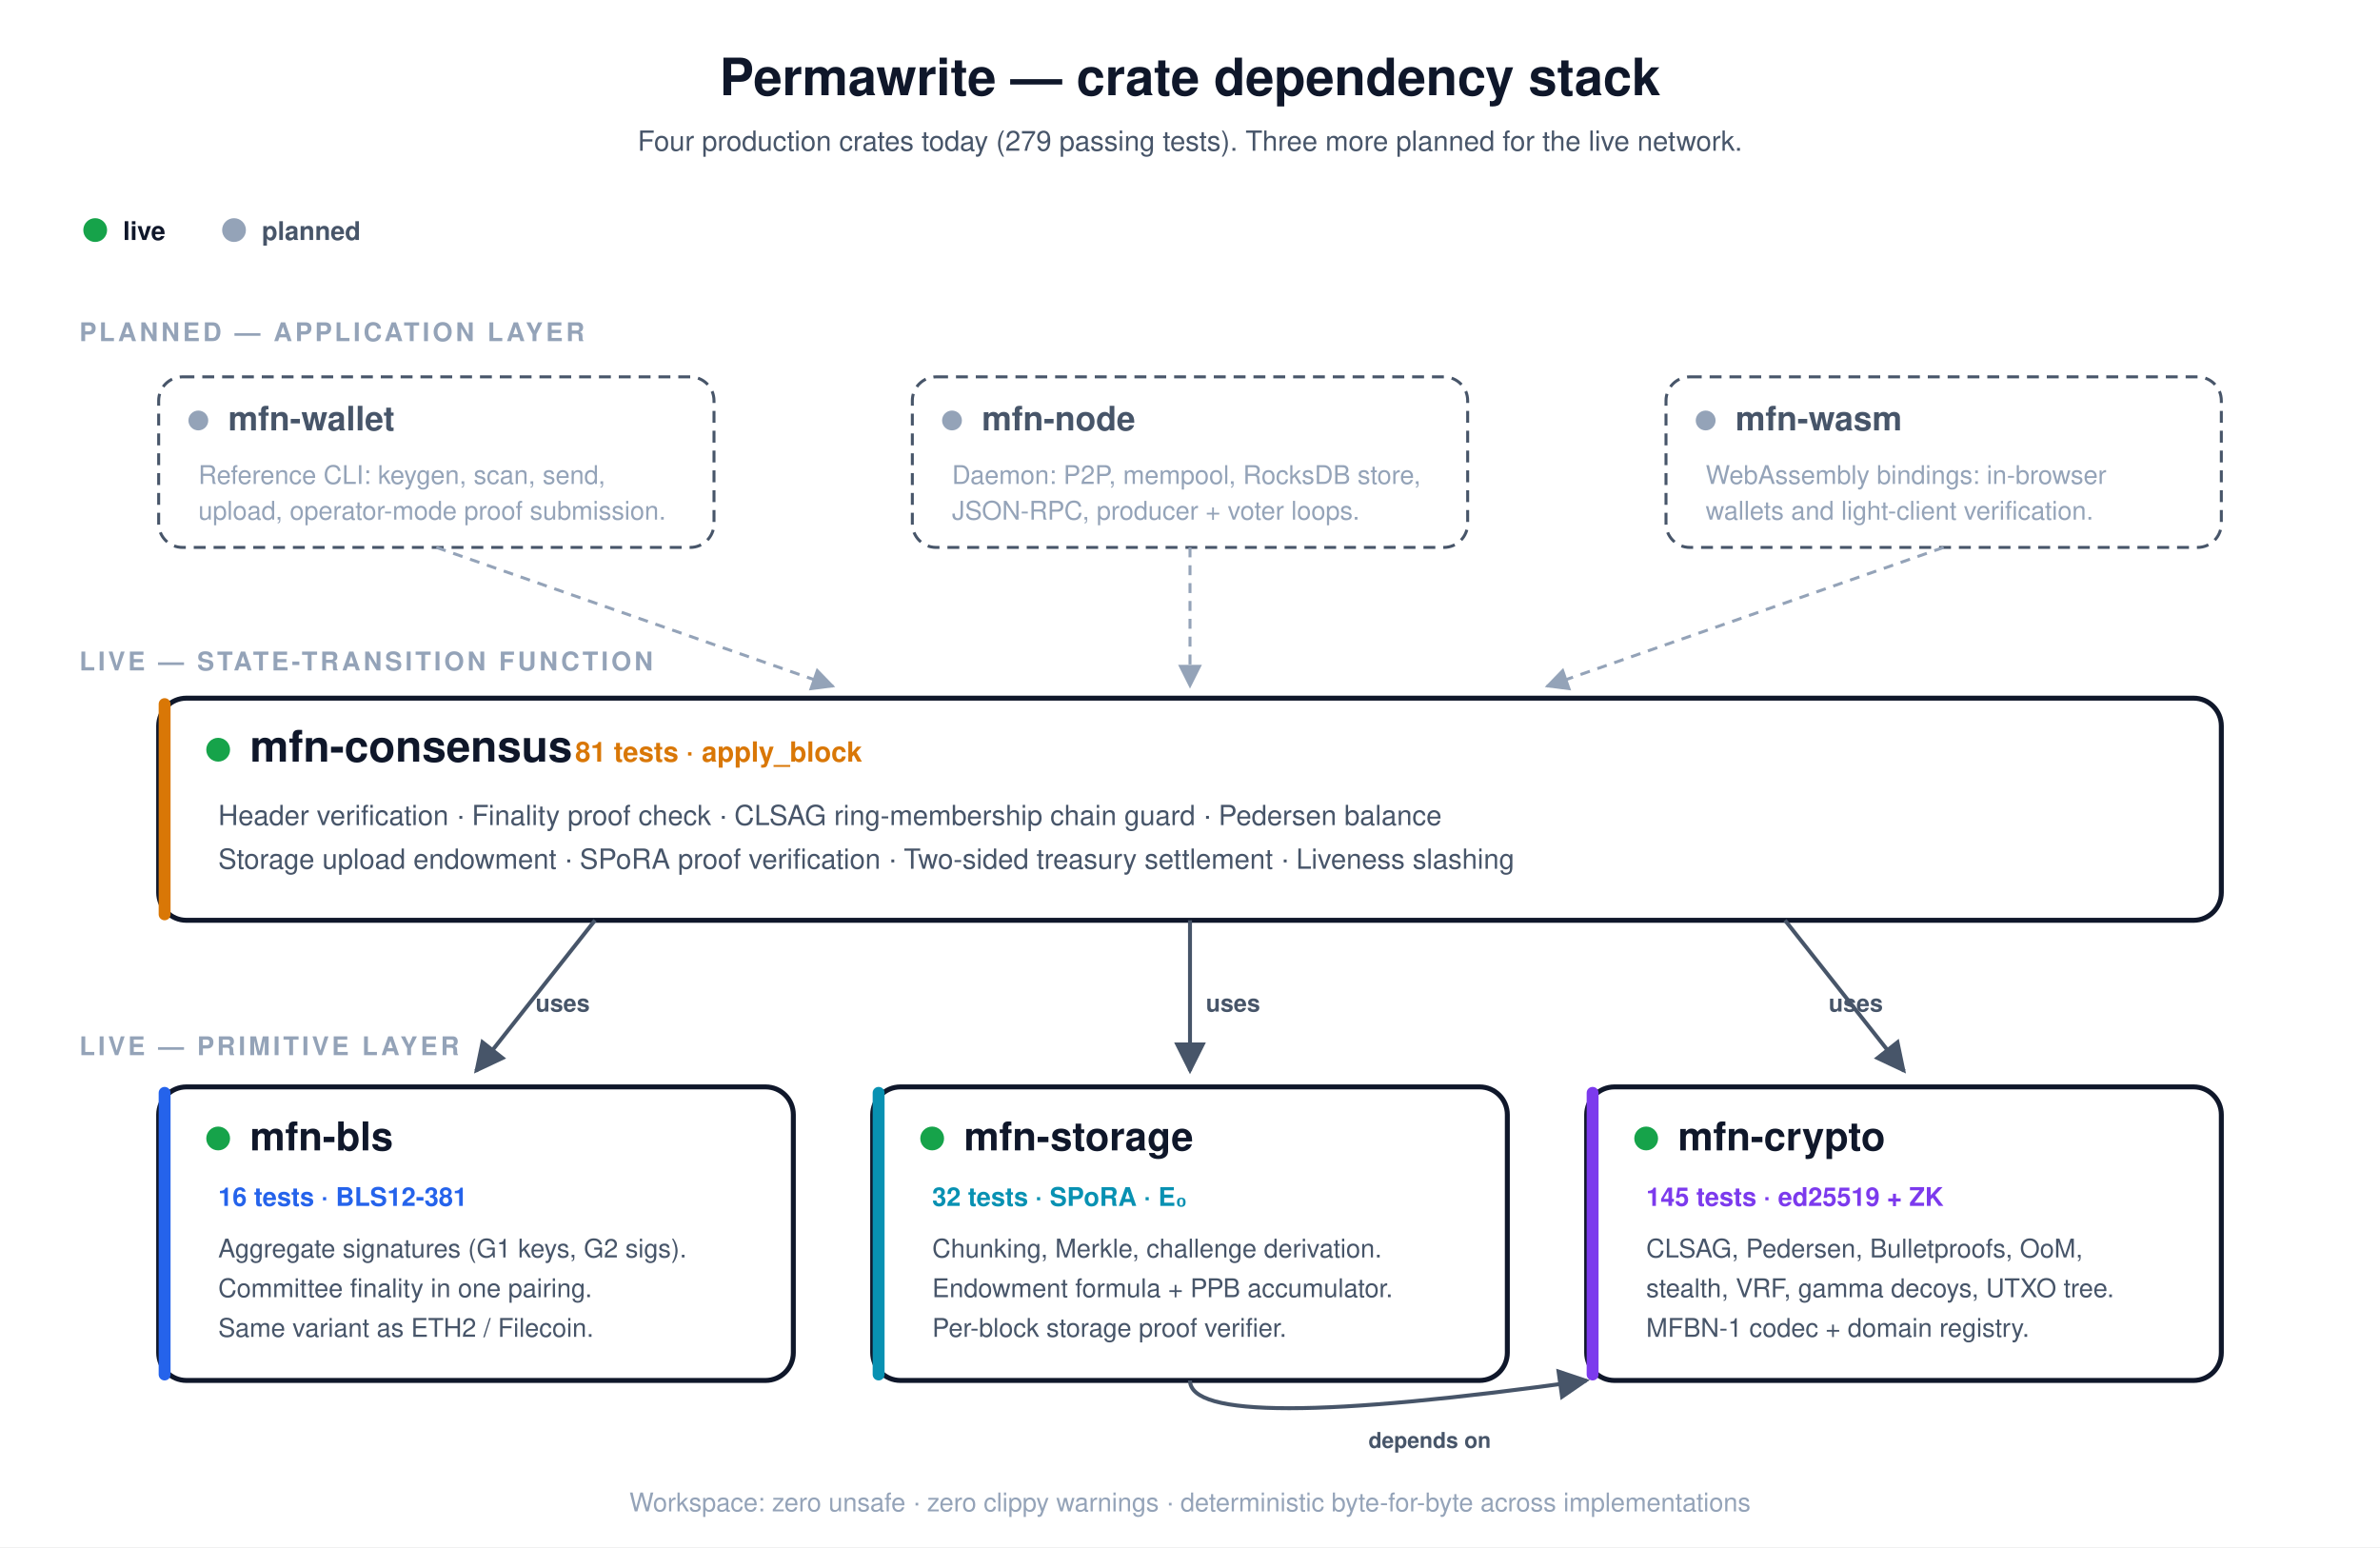
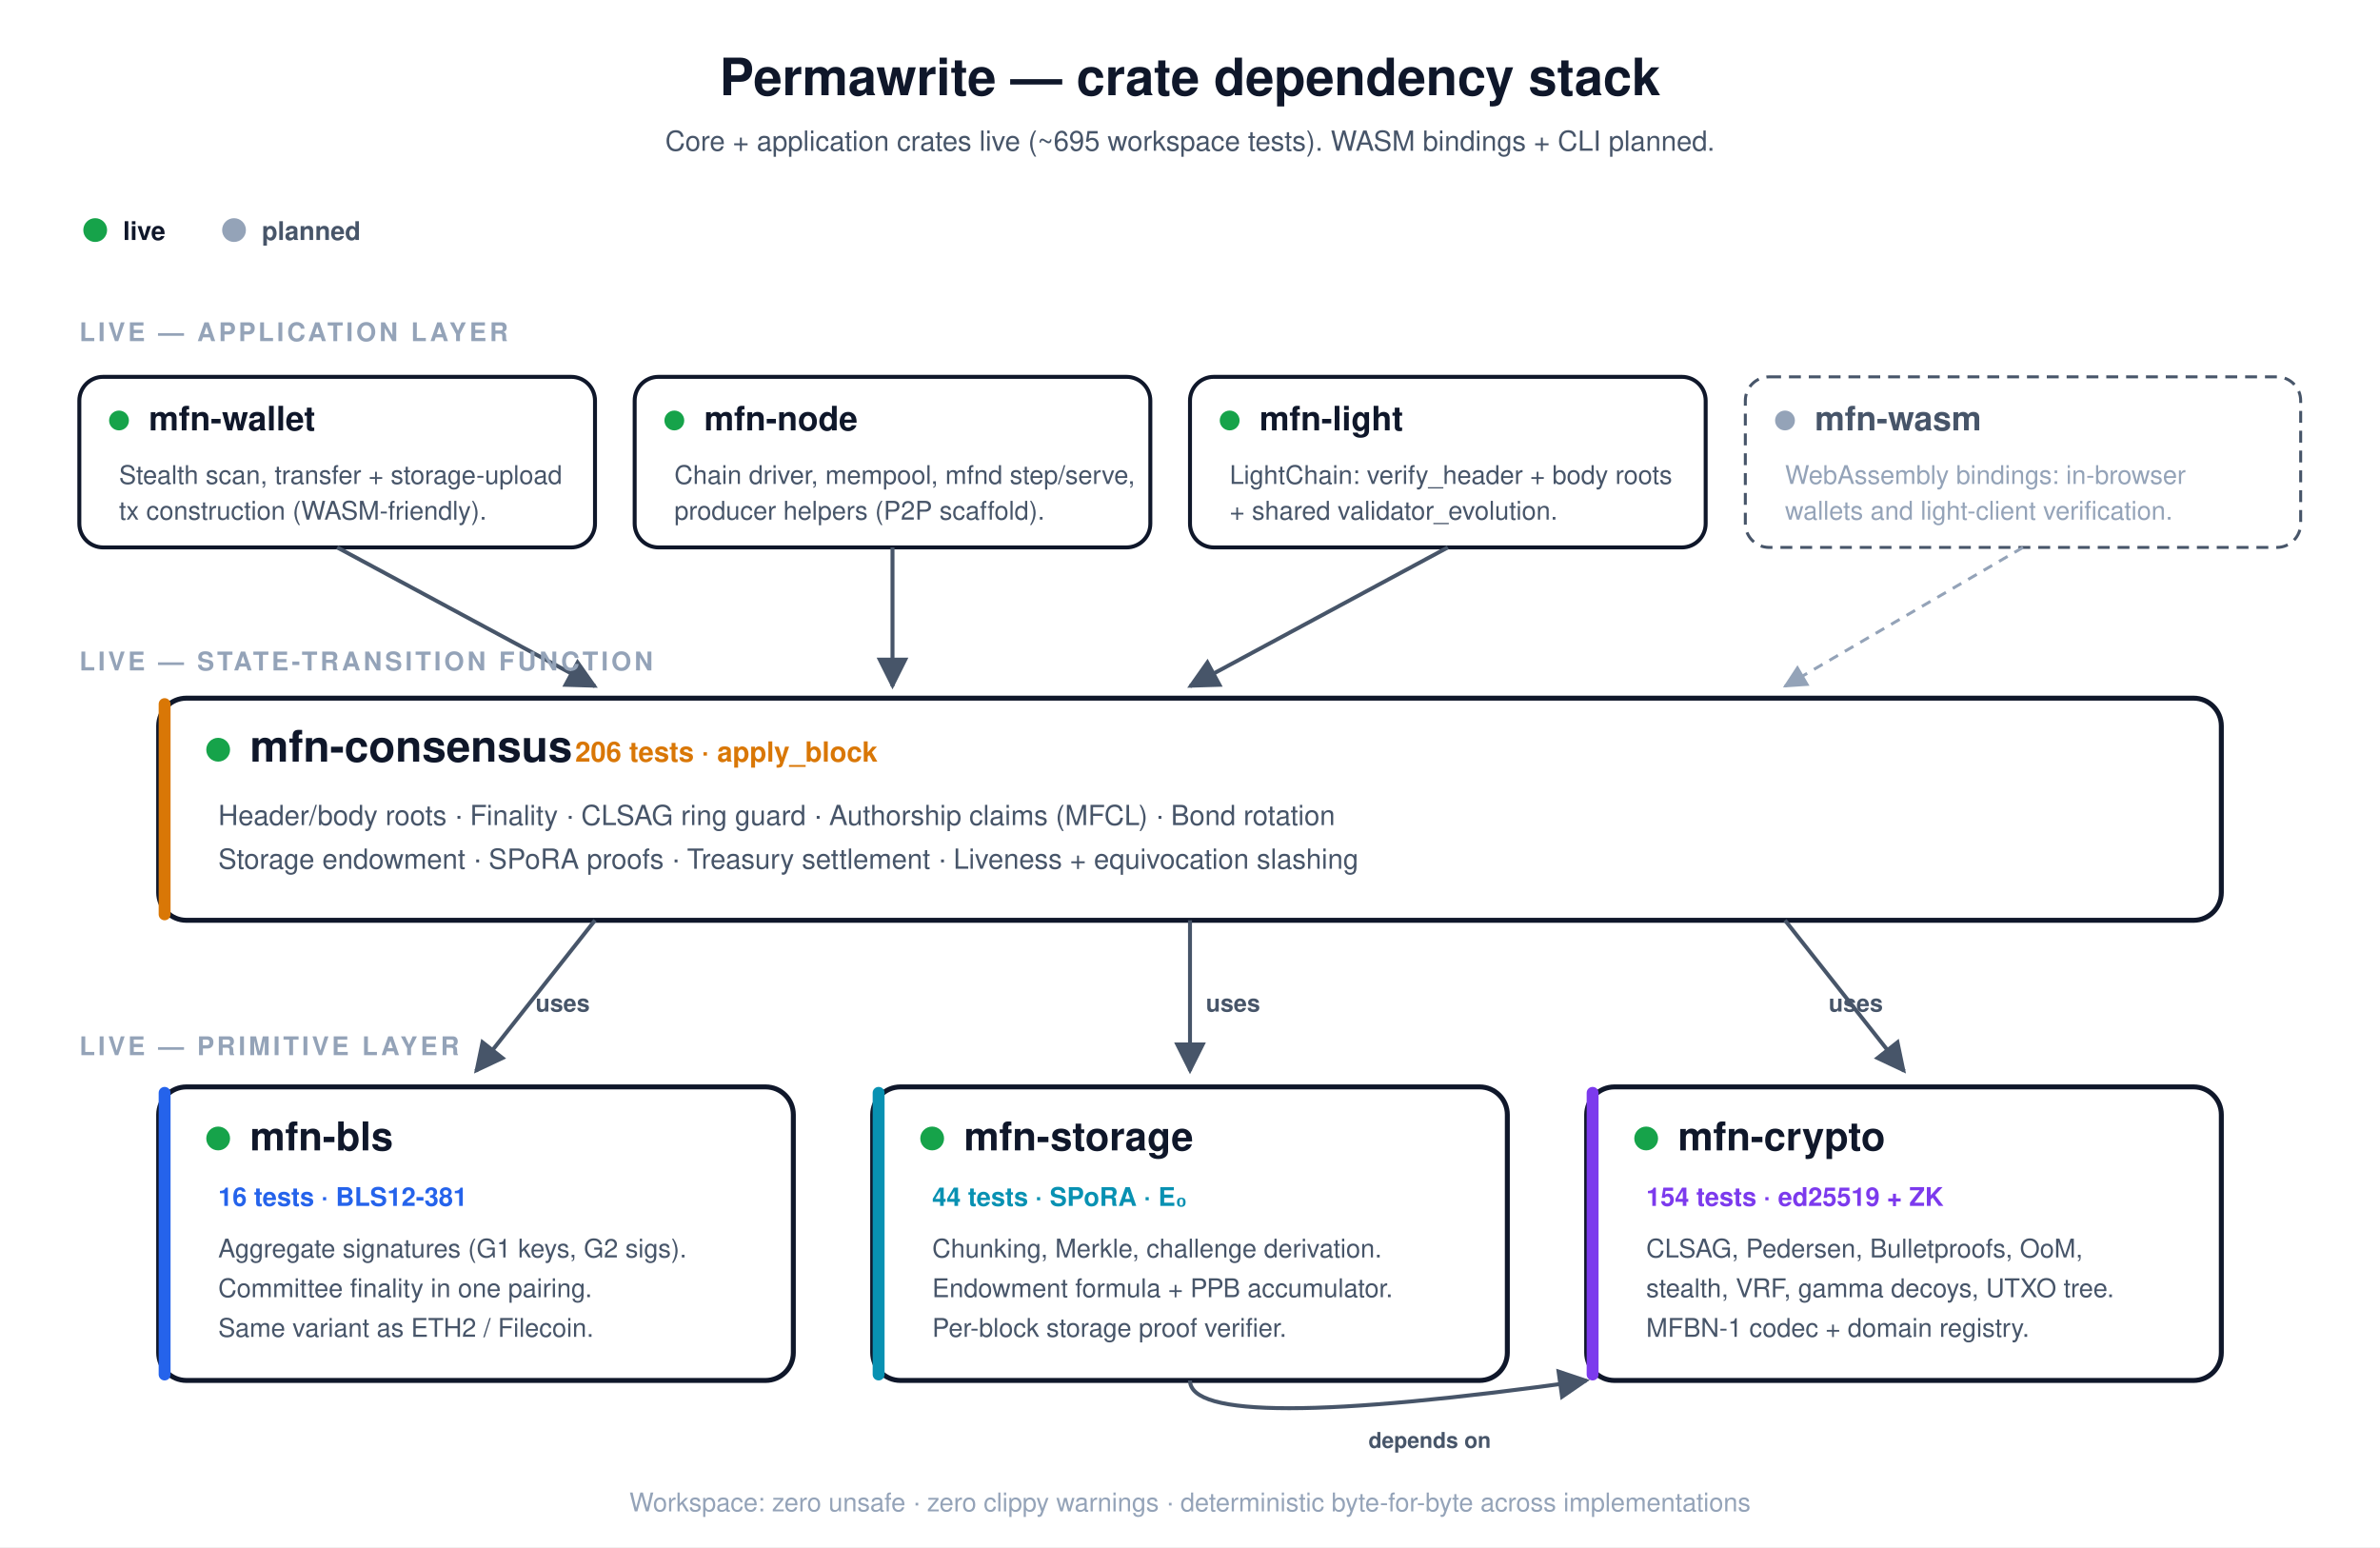
<svg xmlns="http://www.w3.org/2000/svg" viewBox="0 0 1200 780" role="img" aria-labelledby="title desc" font-family="-apple-system, BlinkMacSystemFont, 'Segoe UI', Helvetica, Arial, sans-serif">
  <defs>
    <style>
      .bg-fill { fill: #ffffff; }
      .panel-fill { fill: #ffffff; }
      .text-strong { fill: #0f172a; }
      .text-muted { fill: #475569; }
      .text-faint { fill: #94a3b8; }
      .stroke-dark { stroke: #0f172a; }
      .stroke-muted { stroke: #475569; }
      .accent-live { fill: #16a34a; }
      .accent-planned { fill: #94a3b8; }
      .accent-crypto { fill: #7c3aed; }
      .accent-bls { fill: #2563eb; }
      .accent-storage { fill: #0891b2; }
      .accent-consensus { fill: #d97706; }
      .arrow-line { stroke: #475569; stroke-width: 2; fill: none; }
      .arrow-line-future { stroke: #94a3b8; stroke-width: 1.5; stroke-dasharray: 5 4; fill: none; }
      .arrow-head { fill: #475569; }
      .arrow-head-future { fill: #94a3b8; }
      @media (prefers-color-scheme: dark) {
        .bg-fill { fill: #0d1117; }
        .panel-fill { fill: #161b22; }
        .text-strong { fill: #f0f6fc; }
        .text-muted { fill: #c9d1d9; }
        .text-faint { fill: #8b949e; }
        .stroke-dark { stroke: #f0f6fc; }
        .stroke-muted { stroke: #8b949e; }
        .arrow-line { stroke: #c9d1d9; }
        .arrow-head { fill: #c9d1d9; }
      }
    </style>
    <marker id="arrow" viewBox="0 0 10 10" refX="9" refY="5" markerWidth="8" markerHeight="8" orient="auto-start-reverse">
      <path d="M0,0 L10,5 L0,10 z" class="arrow-head" />
    </marker>
    <marker id="arrow-future" viewBox="0 0 10 10" refX="9" refY="5" markerWidth="8" markerHeight="8" orient="auto-start-reverse">
      <path d="M0,0 L10,5 L0,10 z" class="arrow-head-future" />
    </marker>
  </defs>
  <rect class="bg-fill" width="100%" height="100%" />
  <text x="600" y="48" text-anchor="middle" font-size="26" font-weight="700" class="text-strong">Permawrite — crate dependency stack</text>
-   <text x="600" y="76" text-anchor="middle" font-size="14" class="text-muted">Four production crates today (279 passing tests). Three more planned for the live network.</text>
+   <text x="600" y="76" text-anchor="middle" font-size="14" class="text-muted">Core + application crates live (~695 workspace tests). WASM bindings + CLI planned.</text>
  <g transform="translate(40,108)">
    <circle cx="8" cy="8" r="6" class="accent-live" />
    <text x="22" y="13" font-size="13" font-weight="600" class="text-strong">live</text>
    <circle cx="78" cy="8" r="6" class="accent-planned" />
    <text x="92" y="13" font-size="13" font-weight="600" class="text-muted">planned</text>
  </g>
-   <text x="40" y="172" font-size="13" font-weight="700" letter-spacing="1.5" class="text-faint">PLANNED — APPLICATION LAYER</text>
+   <text x="40" y="172" font-size="13" font-weight="700" letter-spacing="1.5" class="text-faint">LIVE — APPLICATION LAYER</text>
  <g>
-     <rect x="80" y="190" width="280" height="86" rx="12" class="panel-fill stroke-muted" stroke-width="1.5" stroke-dasharray="6 4" />
-     <circle cx="100" cy="212" r="5" class="accent-planned" />
-     <text x="115" y="217" font-size="17" font-weight="700" class="text-muted">mfn-wallet</text>
-     <text x="100" y="244" font-size="13" class="text-faint">Reference CLI: keygen, scan, send,</text>
-     <text x="100" y="262" font-size="13" class="text-faint">upload, operator-mode proof submission.</text>
+     <rect x="40" y="190" width="260" height="86" rx="12" class="panel-fill stroke-dark" stroke-width="2" />
+     <circle cx="60" cy="212" r="5" class="accent-live" />
+     <text x="75" y="217" font-size="17" font-weight="700" class="text-strong">mfn-wallet</text>
+     <text x="60" y="244" font-size="13" class="text-muted">Stealth scan, transfer + storage-upload</text>
+     <text x="60" y="262" font-size="13" class="text-muted">tx construction (WASM-friendly).</text>
  </g>
  <g>
-     <rect x="460" y="190" width="280" height="86" rx="12" class="panel-fill stroke-muted" stroke-width="1.5" stroke-dasharray="6 4" />
-     <circle cx="480" cy="212" r="5" class="accent-planned" />
-     <text x="495" y="217" font-size="17" font-weight="700" class="text-muted">mfn-node</text>
-     <text x="480" y="244" font-size="13" class="text-faint">Daemon: P2P, mempool, RocksDB store,</text>
-     <text x="480" y="262" font-size="13" class="text-faint">JSON-RPC, producer + voter loops.</text>
+     <rect x="320" y="190" width="260" height="86" rx="12" class="panel-fill stroke-dark" stroke-width="2" />
+     <circle cx="340" cy="212" r="5" class="accent-live" />
+     <text x="355" y="217" font-size="17" font-weight="700" class="text-strong">mfn-node</text>
+     <text x="340" y="244" font-size="13" class="text-muted">Chain driver, mempool, mfnd step/serve,</text>
+     <text x="340" y="262" font-size="13" class="text-muted">producer helpers (P2P scaffold).</text>
  </g>
  <g>
-     <rect x="840" y="190" width="280" height="86" rx="12" class="panel-fill stroke-muted" stroke-width="1.5" stroke-dasharray="6 4" />
-     <circle cx="860" cy="212" r="5" class="accent-planned" />
-     <text x="875" y="217" font-size="17" font-weight="700" class="text-muted">mfn-wasm</text>
-     <text x="860" y="244" font-size="13" class="text-faint">WebAssembly bindings: in-browser</text>
-     <text x="860" y="262" font-size="13" class="text-faint">wallets and light-client verification.</text>
+     <rect x="600" y="190" width="260" height="86" rx="12" class="panel-fill stroke-dark" stroke-width="2" />
+     <circle cx="620" cy="212" r="5" class="accent-live" />
+     <text x="635" y="217" font-size="17" font-weight="700" class="text-strong">mfn-light</text>
+     <text x="620" y="244" font-size="13" class="text-muted">LightChain: verify_header + body roots</text>
+     <text x="620" y="262" font-size="13" class="text-muted">+ shared validator_evolution.</text>
  </g>
-   <path d="M220,276 L420,346" class="arrow-line-future" marker-end="url(#arrow-future)" />
-   <path d="M600,276 L600,346" class="arrow-line-future" marker-end="url(#arrow-future)" />
-   <path d="M980,276 L780,346" class="arrow-line-future" marker-end="url(#arrow-future)" />
+   <g>
+     <rect x="880" y="190" width="280" height="86" rx="12" class="panel-fill stroke-muted" stroke-width="1.5" stroke-dasharray="6 4" />
+     <circle cx="900" cy="212" r="5" class="accent-planned" />
+     <text x="915" y="217" font-size="17" font-weight="700" class="text-muted">mfn-wasm</text>
+     <text x="900" y="244" font-size="13" class="text-faint">WebAssembly bindings: in-browser</text>
+     <text x="900" y="262" font-size="13" class="text-faint">wallets and light-client verification.</text>
+   </g>
+   <path d="M170,276 L300,346" class="arrow-line" marker-end="url(#arrow)" />
+   <path d="M450,276 L450,346" class="arrow-line" marker-end="url(#arrow)" />
+   <path d="M730,276 L600,346" class="arrow-line" marker-end="url(#arrow)" />
+   <path d="M1020,276 L900,346" class="arrow-line-future" marker-end="url(#arrow-future)" />
  <text x="40" y="338" font-size="13" font-weight="700" letter-spacing="1.5" class="text-faint">LIVE — STATE-TRANSITION FUNCTION</text>
  <g>
    <rect x="80" y="352" width="1040" height="112" rx="14" class="panel-fill stroke-dark" stroke-width="2.5" />
    <rect x="80" y="352" width="6" height="112" class="accent-consensus" rx="3" />
    <circle cx="110" cy="378" r="6" class="accent-live" />
    <text x="126" y="384" font-size="22" font-weight="700" class="text-strong">mfn-consensus</text>
-     <text x="290" y="384" font-size="14" font-weight="600" class="accent-consensus">81 tests · apply_block</text>
-     <text x="110" y="416" font-size="14" class="text-muted">Header verification · Finality proof check · CLSAG ring-membership chain guard · Pedersen balance</text>
-     <text x="110" y="438" font-size="14" class="text-muted">Storage upload endowment · SPoRA proof verification · Two-sided treasury settlement · Liveness slashing</text>
+     <text x="290" y="384" font-size="14" font-weight="600" class="accent-consensus">206 tests · apply_block</text>
+     <text x="110" y="416" font-size="14" class="text-muted">Header/body roots · Finality · CLSAG ring guard · Authorship claims (MFCL) · Bond rotation</text>
+     <text x="110" y="438" font-size="14" class="text-muted">Storage endowment · SPoRA proofs · Treasury settlement · Liveness + equivocation slashing</text>
  </g>
  <path d="M300,464 L240,540" class="arrow-line" marker-end="url(#arrow)" />
  <path d="M600,464 L600,540" class="arrow-line" marker-end="url(#arrow)" />
  <path d="M900,464 L960,540" class="arrow-line" marker-end="url(#arrow)" />
  <text x="270" y="510" font-size="12" font-weight="600" class="text-muted">uses</text>
  <text x="608" y="510" font-size="12" font-weight="600" class="text-muted">uses</text>
  <text x="922" y="510" font-size="12" font-weight="600" class="text-muted">uses</text>
  <text x="40" y="532" font-size="13" font-weight="700" letter-spacing="1.5" class="text-faint">LIVE — PRIMITIVE LAYER</text>
  <g>
    <rect x="80" y="548" width="320" height="148" rx="14" class="panel-fill stroke-dark" stroke-width="2.5" />
    <rect x="80" y="548" width="6" height="148" class="accent-bls" rx="3" />
    <circle cx="110" cy="574" r="6" class="accent-live" />
    <text x="126" y="580" font-size="20" font-weight="700" class="text-strong">mfn-bls</text>
    <text x="110" y="608" font-size="13" font-weight="600" class="accent-bls">16 tests · BLS12-381</text>
    <text x="110" y="634" font-size="13" class="text-muted">Aggregate signatures (G1 keys, G2 sigs).</text>
    <text x="110" y="654" font-size="13" class="text-muted">Committee finality in one pairing.</text>
    <text x="110" y="674" font-size="13" class="text-muted">Same variant as ETH2 / Filecoin.</text>
  </g>
  <g>
    <rect x="440" y="548" width="320" height="148" rx="14" class="panel-fill stroke-dark" stroke-width="2.5" />
    <rect x="440" y="548" width="6" height="148" class="accent-storage" rx="3" />
    <circle cx="470" cy="574" r="6" class="accent-live" />
    <text x="486" y="580" font-size="20" font-weight="700" class="text-strong">mfn-storage</text>
-     <text x="470" y="608" font-size="13" font-weight="600" class="accent-storage">32 tests · SPoRA · E₀</text>
+     <text x="470" y="608" font-size="13" font-weight="600" class="accent-storage">44 tests · SPoRA · E₀</text>
    <text x="470" y="634" font-size="13" class="text-muted">Chunking, Merkle, challenge derivation.</text>
    <text x="470" y="654" font-size="13" class="text-muted">Endowment formula + PPB accumulator.</text>
    <text x="470" y="674" font-size="13" class="text-muted">Per-block storage proof verifier.</text>
  </g>
  <g>
    <rect x="800" y="548" width="320" height="148" rx="14" class="panel-fill stroke-dark" stroke-width="2.5" />
    <rect x="800" y="548" width="6" height="148" class="accent-crypto" rx="3" />
    <circle cx="830" cy="574" r="6" class="accent-live" />
    <text x="846" y="580" font-size="20" font-weight="700" class="text-strong">mfn-crypto</text>
-     <text x="830" y="608" font-size="13" font-weight="600" class="accent-crypto">145 tests · ed25519 + ZK</text>
+     <text x="830" y="608" font-size="13" font-weight="600" class="accent-crypto">154 tests · ed25519 + ZK</text>
    <text x="830" y="634" font-size="13" class="text-muted">CLSAG, Pedersen, Bulletproofs, OoM,</text>
    <text x="830" y="654" font-size="13" class="text-muted">stealth, VRF, gamma decoys, UTXO tree.</text>
    <text x="830" y="674" font-size="13" class="text-muted">MFBN-1 codec + domain registry.</text>
  </g>
  <path d="M600,696 Q600,724 800,696" class="arrow-line" marker-end="url(#arrow)" fill="none" />
  <text x="690" y="730" font-size="11" font-weight="600" class="text-muted">depends on</text>
  <text x="600" y="762" text-anchor="middle" font-size="13" class="text-faint">Workspace: zero unsafe · zero clippy warnings · deterministic byte-for-byte across implementations</text>
</svg>
